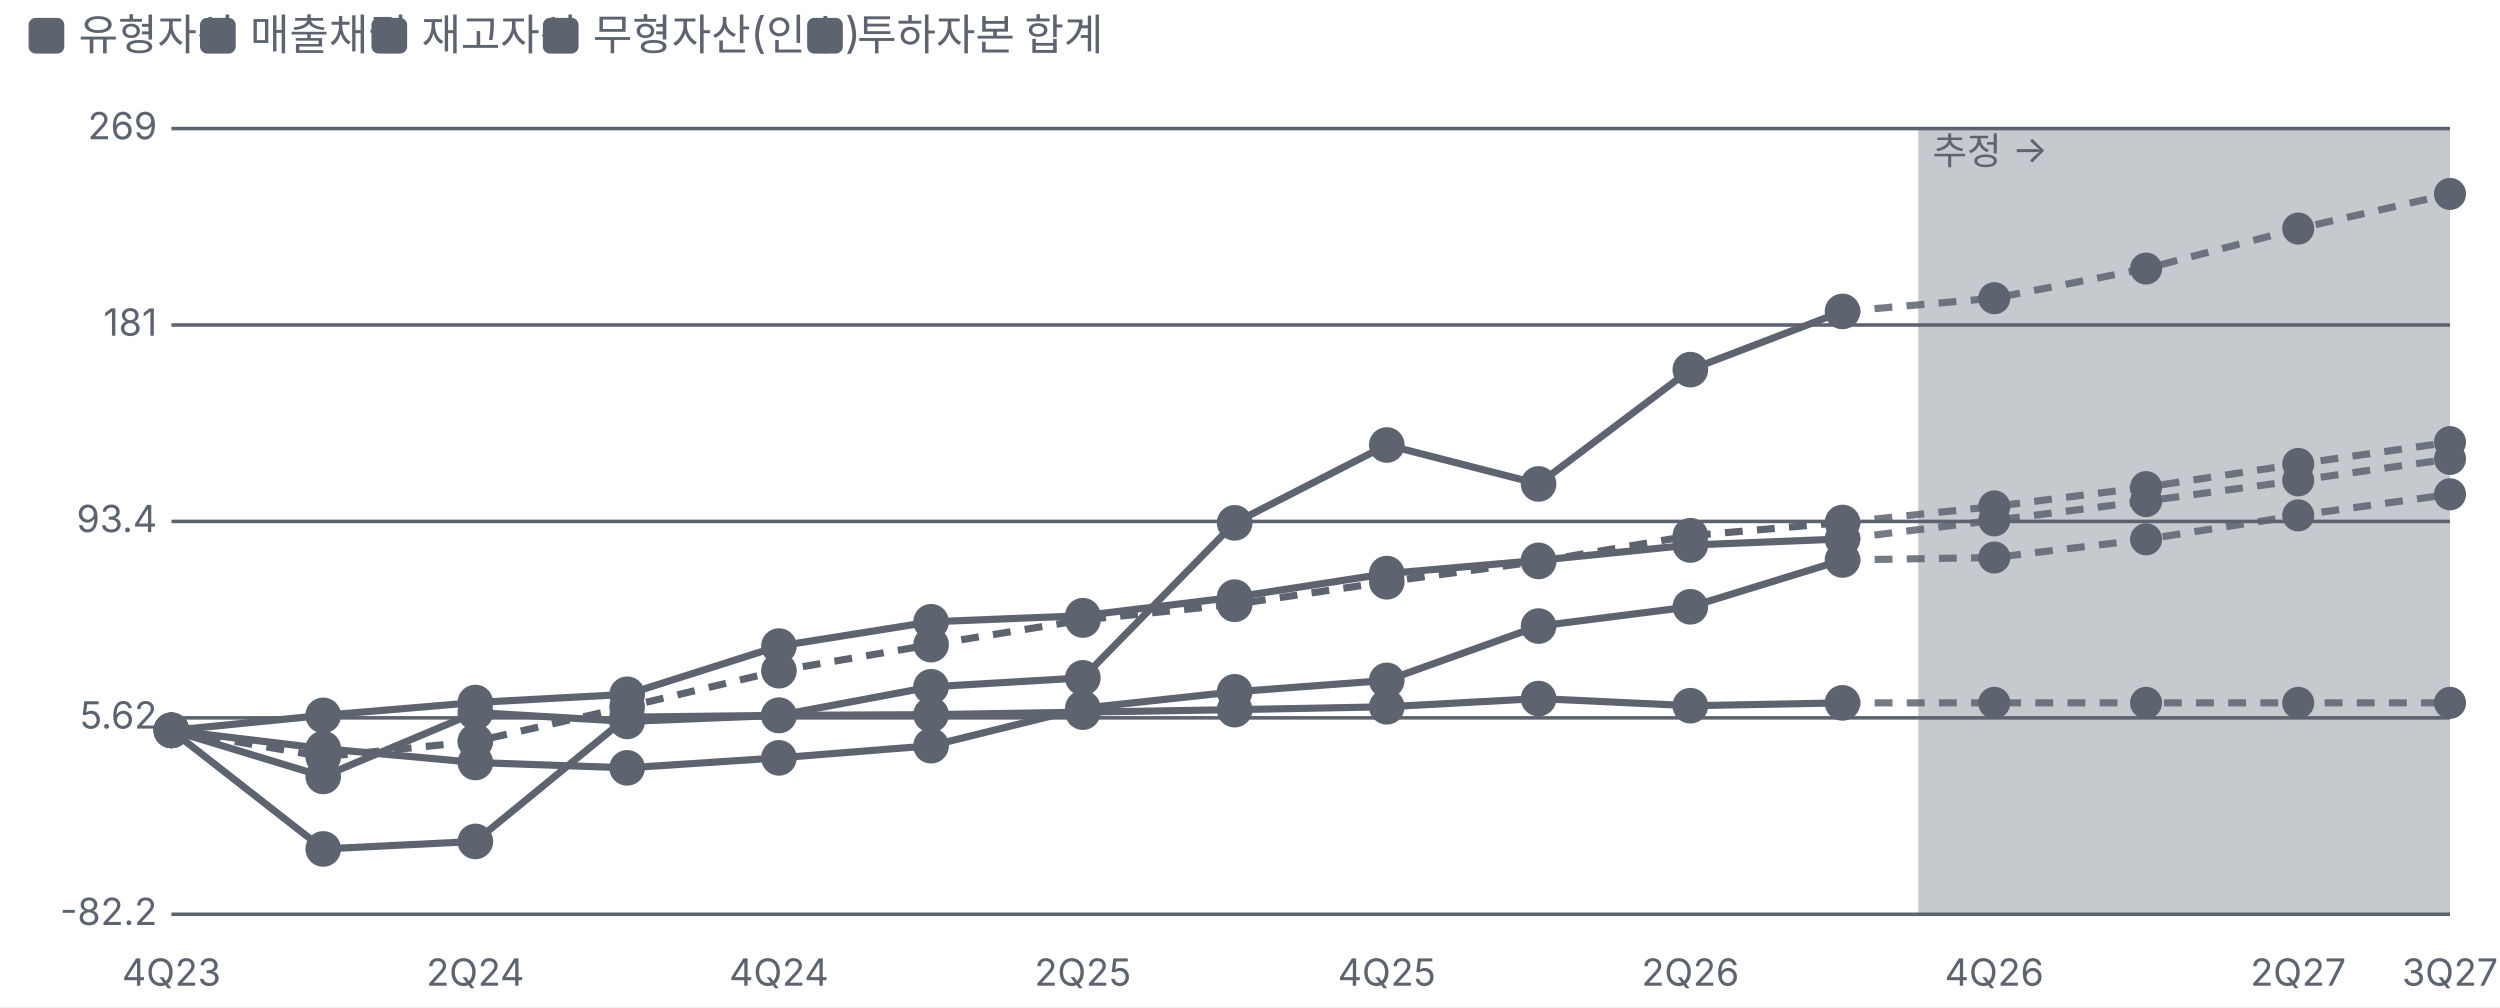
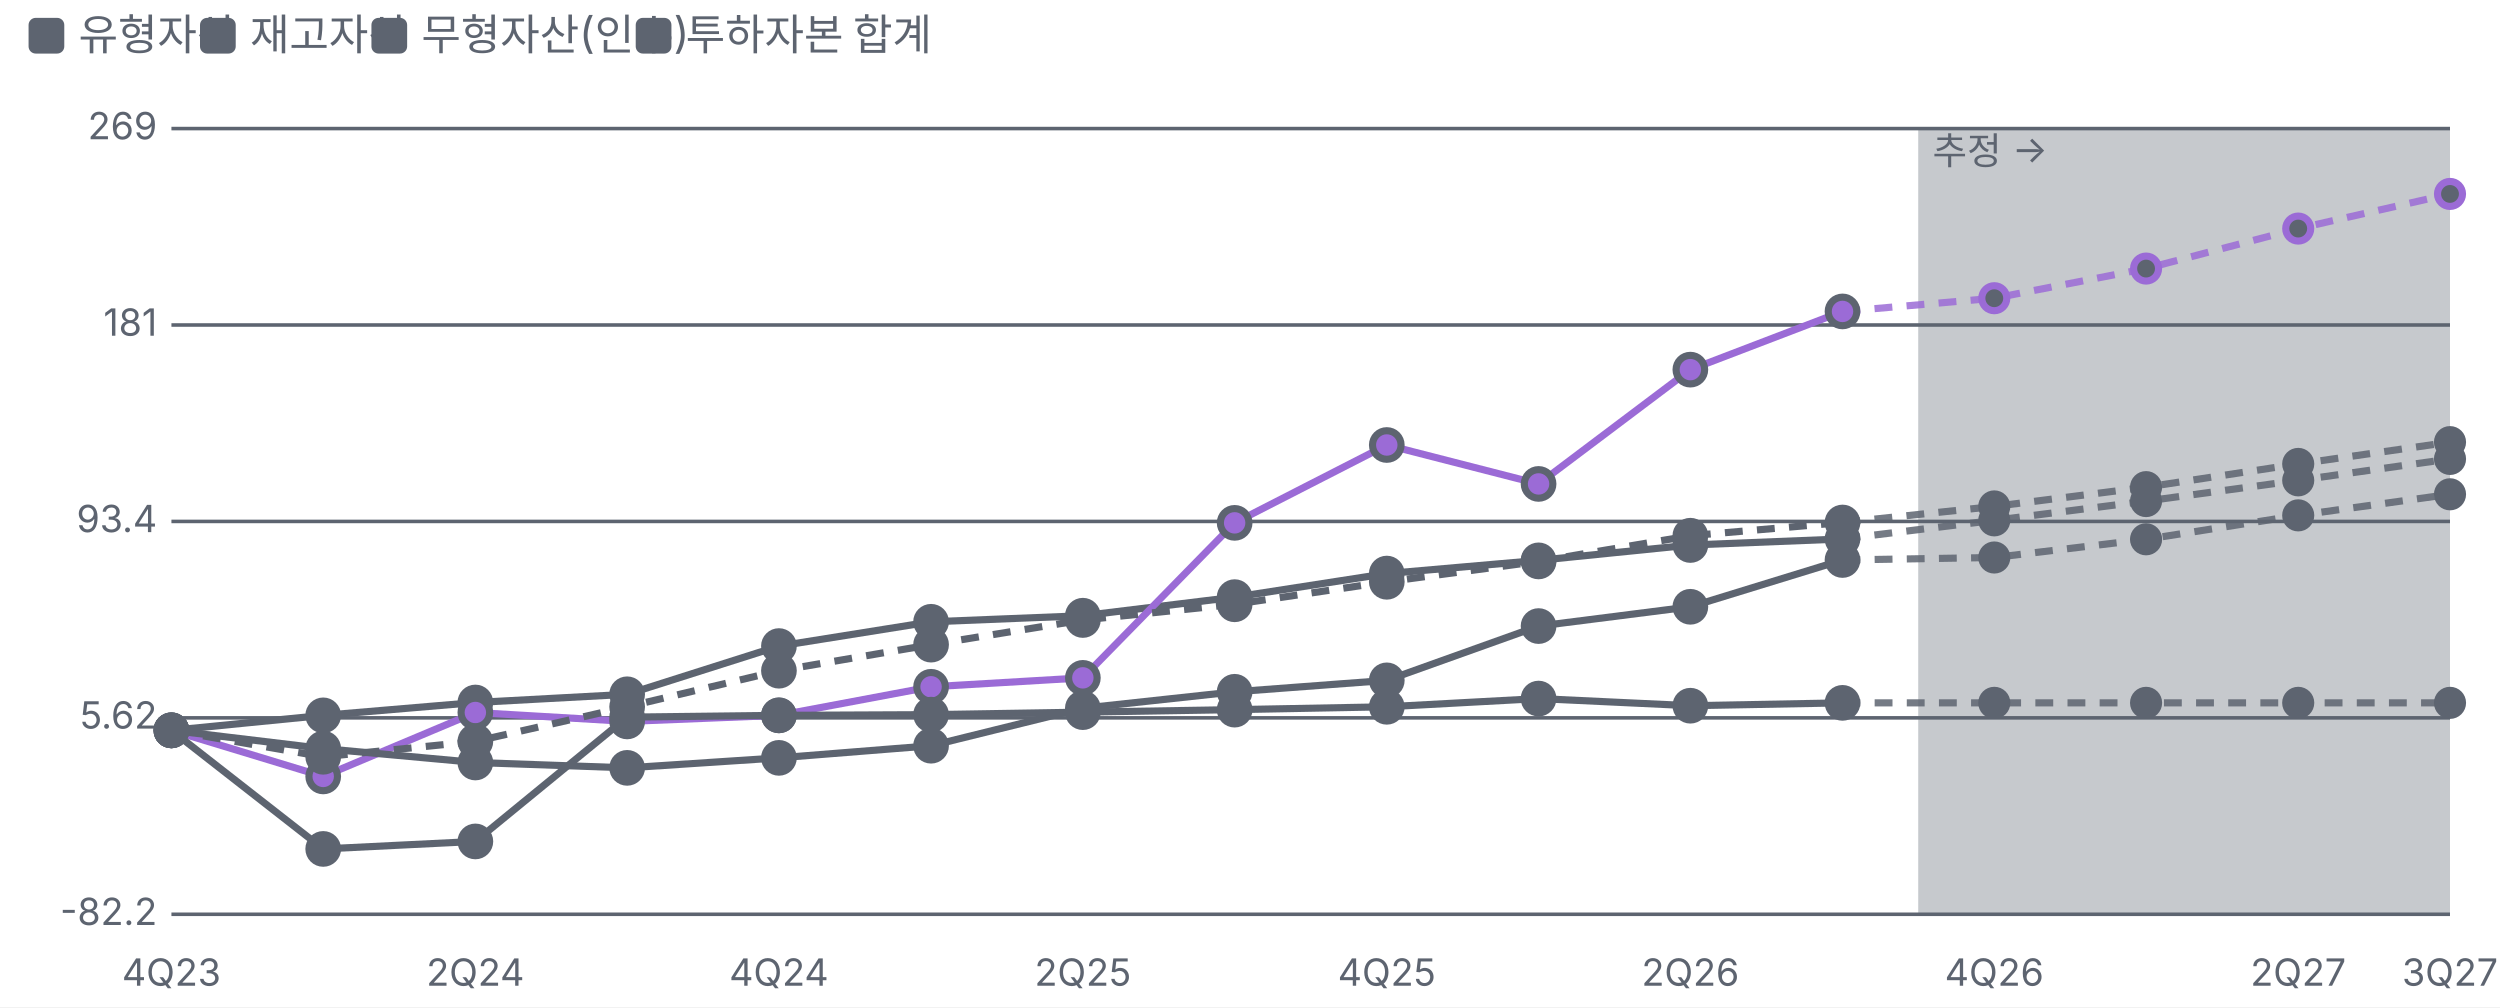
<svg xmlns="http://www.w3.org/2000/svg" viewBox="0 0 700 282" width="700" height="282">
  <style>text{fill:#5d6470;font-size:10.5px;font-family:-apple-system,'Apple SD Gothic Neo','Malgun Gothic',sans-serif}</style>
  <rect width="100%" height="100%" fill="#ffffff" />
  <rect x="8" y="5" width="10" height="10" rx="2" fill="#5d6470" />
  <text x="22" y="14" style="font-size:12px">유형자산</text>
  <rect x="56" y="5" width="10" height="10" rx="2" fill="#5d6470" />
-   <text x="70" y="14" style="font-size:12px">매출채권</text>
+   <text x="70" y="14" style="font-size:12px">재고자산</text>
  <rect x="104" y="5" width="10" height="10" rx="2" fill="#5d6470" />
-   <text x="118" y="14" style="font-size:12px">재고자산</text>
-   <rect x="152" y="5" width="10" height="10" rx="2" fill="#5d6470" />
-   <text x="166" y="14" style="font-size:12px">무형자산(인수)</text>
-   <rect x="226" y="5" width="10" height="10" rx="2" fill="#5d6470" />
-   <text x="240" y="14" style="font-size:12px">투하자본 합계</text>
+   <text x="118" y="14" style="font-size:12px">무형자산(인수)</text>
+   <rect x="178" y="5" width="10" height="10" rx="2" fill="#5d6470" />
+   <text x="192" y="14" style="font-size:12px">투하자본 합계</text>
  <g transform="translate(0,22)">
    <line x1="48" x2="686" y1="234.0" y2="234.0" stroke="#5d6470" />
    <text x="44" y="237.0" text-anchor="end">-82.2</text>
    <line x1="48" x2="686" y1="179.0" y2="179.0" stroke="#5d6470" />
    <text x="44" y="182.0" text-anchor="end">5.62</text>
    <line x1="48" x2="686" y1="124.0" y2="124.0" stroke="#5d6470" />
    <text x="44" y="127.0" text-anchor="end">93.4</text>
    <line x1="48" x2="686" y1="69.0" y2="69.0" stroke="#5d6470" />
    <text x="44" y="72.0" text-anchor="end">181</text>
    <line x1="48" x2="686" y1="14.0" y2="14.0" stroke="#5d6470" />
    <text x="44" y="17.0" text-anchor="end">269</text>
    <text x="48.0" y="254" text-anchor="middle">4Q23</text>
    <text x="133.1" y="254" text-anchor="middle">2Q24</text>
    <text x="218.1" y="254" text-anchor="middle">4Q24</text>
    <text x="303.2" y="254" text-anchor="middle">2Q25</text>
    <text x="388.3" y="254" text-anchor="middle">4Q25</text>
    <text x="473.3" y="254" text-anchor="middle">2Q26</text>
    <text x="558.4" y="254" text-anchor="middle">4Q26</text>
    <text x="643.5" y="254" text-anchor="middle">2Q27</text>
    <text x="686.0" y="254" text-anchor="middle">3Q27</text>
    <rect x="537.1" y="14" width="148.9" height="220" fill="#5d6470" fill-opacity="0.35" />
    <text x="541.1" y="24" style="fill:#5d6470">추정 →</text>
    <polyline fill="none" stroke="#5d6470" stroke-width="2" points="48.0,182.5 90.5,178.3 133.1,174.7 175.6,172.4 218.1,158.9 260.7,152.1 303.2,150.4 345.7,145.2 388.3,138.6 430.8,134.9 473.3,130.6 515.9,128.9" />
    <polyline fill="none" stroke="#5d6470" stroke-width="2" stroke-dasharray="5 4" stroke-opacity="0.85" points="515.9,128.9 558.4,123.7 600.9,118.3 643.5,112.5 686.0,106.5" />
    <g class="lp" data-n="유형자산" data-x="4Q23" data-v="0.00%" data-m="">
      <circle cx="48.0" cy="182.5" r="14" fill="transparent" />
      <circle class="dot" cx="48.0" cy="182.5" r="4" fill="#5d6470" stroke="#5d6470" stroke-width="2" />
    </g>
    <g class="lp" data-n="유형자산" data-x="1Q24" data-v="6.70%" data-m="">
      <circle cx="90.5" cy="178.3" r="14" fill="transparent" />
      <circle class="dot" cx="90.5" cy="178.3" r="4" fill="#5d6470" stroke="#5d6470" stroke-width="2" />
    </g>
    <g class="lp" data-n="유형자산" data-x="2Q24" data-v="12.5%" data-m="">
      <circle cx="133.1" cy="174.7" r="14" fill="transparent" />
      <circle class="dot" cx="133.1" cy="174.7" r="4" fill="#5d6470" stroke="#5d6470" stroke-width="2" />
    </g>
    <g class="lp" data-n="유형자산" data-x="3Q24" data-v="16.1%" data-m="">
      <circle cx="175.6" cy="172.4" r="14" fill="transparent" />
      <circle class="dot" cx="175.6" cy="172.4" r="4" fill="#5d6470" stroke="#5d6470" stroke-width="2" />
    </g>
    <g class="lp" data-n="유형자산" data-x="4Q24" data-v="37.7%" data-m="">
      <circle cx="218.1" cy="158.9" r="14" fill="transparent" />
      <circle class="dot" cx="218.1" cy="158.9" r="4" fill="#5d6470" stroke="#5d6470" stroke-width="2" />
    </g>
    <g class="lp" data-n="유형자산" data-x="1Q25" data-v="48.5%" data-m="">
      <circle cx="260.7" cy="152.1" r="14" fill="transparent" />
      <circle class="dot" cx="260.7" cy="152.1" r="4" fill="#5d6470" stroke="#5d6470" stroke-width="2" />
    </g>
    <g class="lp" data-n="유형자산" data-x="2Q25" data-v="51.2%" data-m="">
      <circle cx="303.2" cy="150.4" r="14" fill="transparent" />
      <circle class="dot" cx="303.2" cy="150.4" r="4" fill="#5d6470" stroke="#5d6470" stroke-width="2" />
    </g>
    <g class="lp" data-n="유형자산" data-x="3Q25" data-v="59.5%" data-m="">
      <circle cx="345.7" cy="145.2" r="14" fill="transparent" />
      <circle class="dot" cx="345.7" cy="145.2" r="4" fill="#5d6470" stroke="#5d6470" stroke-width="2" />
    </g>
    <g class="lp" data-n="유형자산" data-x="4Q25" data-v="70.1%" data-m="">
      <circle cx="388.3" cy="138.6" r="14" fill="transparent" />
      <circle class="dot" cx="388.3" cy="138.6" r="4" fill="#5d6470" stroke="#5d6470" stroke-width="2" />
    </g>
    <g class="lp" data-n="유형자산" data-x="1Q26" data-v="76.0%" data-m="">
      <circle cx="430.8" cy="134.9" r="14" fill="transparent" />
      <circle class="dot" cx="430.8" cy="134.9" r="4" fill="#5d6470" stroke="#5d6470" stroke-width="2" />
    </g>
    <g class="lp" data-n="유형자산" data-x="2Q26" data-v="82.9%" data-m="">
      <circle cx="473.3" cy="130.6" r="14" fill="transparent" />
      <circle class="dot" cx="473.3" cy="130.6" r="4" fill="#5d6470" stroke="#5d6470" stroke-width="2" />
    </g>
    <g class="lp" data-n="유형자산" data-x="3Q26" data-v="85.6%" data-m="">
      <circle cx="515.9" cy="128.9" r="14" fill="transparent" />
      <circle class="dot" cx="515.9" cy="128.9" r="4" fill="#5d6470" stroke="#5d6470" stroke-width="2" />
    </g>
    <g class="lp" data-n="유형자산" data-x="4Q26" data-v="93.8% (추정)" data-m="">
      <circle cx="558.4" cy="123.7" r="14" fill="transparent" />
      <circle class="dot" cx="558.4" cy="123.7" r="3.5" fill="#5d6470" stroke="#5d6470" stroke-width="2" />
    </g>
    <g class="lp" data-n="유형자산" data-x="1Q27" data-v="102% (추정)" data-m="">
      <circle cx="600.9" cy="118.3" r="14" fill="transparent" />
      <circle class="dot" cx="600.9" cy="118.3" r="3.5" fill="#5d6470" stroke="#5d6470" stroke-width="2" />
    </g>
    <g class="lp" data-n="유형자산" data-x="2Q27" data-v="112% (추정)" data-m="">
      <circle cx="643.5" cy="112.5" r="14" fill="transparent" />
      <circle class="dot" cx="643.5" cy="112.5" r="3.5" fill="#5d6470" stroke="#5d6470" stroke-width="2" />
    </g>
    <g class="lp" data-n="유형자산" data-x="3Q27" data-v="121% (추정)" data-m="">
      <circle cx="686.0" cy="106.5" r="14" fill="transparent" />
      <circle class="dot" cx="686.0" cy="106.5" r="3.5" fill="#5d6470" stroke="#5d6470" stroke-width="2" />
    </g>
-     <polyline fill="none" stroke="#5d6470" stroke-width="2" points="48.0,182.5 90.5,195.4 133.1,177.5 175.6,180.0 218.1,178.3 260.7,170.3 303.2,167.8 345.7,124.4 388.3,102.6 430.8,113.5 473.3,81.5 515.9,65.2" />
-     <polyline fill="none" stroke="#5d6470" stroke-width="2" stroke-dasharray="5 4" stroke-opacity="0.85" points="515.9,65.2 558.4,61.5 600.9,53.2 643.5,42.0 686.0,32.3" />
+     <polyline fill="none" stroke="#9b6bd6" stroke-width="2" points="48.0,182.5 90.5,195.4 133.1,177.5 175.6,180.0 218.1,178.3 260.7,170.3 303.2,167.8 345.7,124.4 388.3,102.6 430.8,113.5 473.3,81.5 515.9,65.2" />
+     <polyline fill="none" stroke="#9b6bd6" stroke-width="2" stroke-dasharray="5 4" stroke-opacity="0.85" points="515.9,65.2 558.4,61.5 600.9,53.2 643.5,42.0 686.0,32.3" />
    <g class="lp" data-n="매출채권" data-x="4Q23" data-v="0.00%" data-m="">
      <circle cx="48.0" cy="182.5" r="14" fill="transparent" />
-       <circle class="dot" cx="48.0" cy="182.5" r="4" fill="#5d6470" stroke="#5d6470" stroke-width="2" />
+       <circle class="dot" cx="48.0" cy="182.5" r="4" fill="#9b6bd6" stroke="#5d6470" stroke-width="2" />
    </g>
    <g class="lp" data-n="매출채권" data-x="1Q24" data-v="-20.6%" data-m="">
      <circle cx="90.5" cy="195.4" r="14" fill="transparent" />
-       <circle class="dot" cx="90.5" cy="195.4" r="4" fill="#5d6470" stroke="#5d6470" stroke-width="2" />
+       <circle class="dot" cx="90.5" cy="195.4" r="4" fill="#9b6bd6" stroke="#5d6470" stroke-width="2" />
    </g>
    <g class="lp" data-n="매출채권" data-x="2Q24" data-v="8.00%" data-m="">
      <circle cx="133.1" cy="177.5" r="14" fill="transparent" />
-       <circle class="dot" cx="133.1" cy="177.5" r="4" fill="#5d6470" stroke="#5d6470" stroke-width="2" />
+       <circle class="dot" cx="133.1" cy="177.5" r="4" fill="#9b6bd6" stroke="#5d6470" stroke-width="2" />
    </g>
    <g class="lp" data-n="매출채권" data-x="3Q24" data-v="4.10%" data-m="">
      <circle cx="175.6" cy="180.0" r="14" fill="transparent" />
-       <circle class="dot" cx="175.6" cy="180.0" r="4" fill="#5d6470" stroke="#5d6470" stroke-width="2" />
+       <circle class="dot" cx="175.6" cy="180.0" r="4" fill="#9b6bd6" stroke="#5d6470" stroke-width="2" />
    </g>
    <g class="lp" data-n="매출채권" data-x="4Q24" data-v="6.80%" data-m="">
      <circle cx="218.1" cy="178.3" r="14" fill="transparent" />
-       <circle class="dot" cx="218.1" cy="178.3" r="4" fill="#5d6470" stroke="#5d6470" stroke-width="2" />
+       <circle class="dot" cx="218.1" cy="178.3" r="4" fill="#9b6bd6" stroke="#5d6470" stroke-width="2" />
    </g>
    <g class="lp" data-n="매출채권" data-x="1Q25" data-v="19.5%" data-m="">
      <circle cx="260.7" cy="170.3" r="14" fill="transparent" />
-       <circle class="dot" cx="260.7" cy="170.3" r="4" fill="#5d6470" stroke="#5d6470" stroke-width="2" />
+       <circle class="dot" cx="260.7" cy="170.3" r="4" fill="#9b6bd6" stroke="#5d6470" stroke-width="2" />
    </g>
    <g class="lp" data-n="매출채권" data-x="2Q25" data-v="23.5%" data-m="">
      <circle cx="303.2" cy="167.8" r="14" fill="transparent" />
-       <circle class="dot" cx="303.2" cy="167.8" r="4" fill="#5d6470" stroke="#5d6470" stroke-width="2" />
+       <circle class="dot" cx="303.2" cy="167.8" r="4" fill="#9b6bd6" stroke="#5d6470" stroke-width="2" />
    </g>
    <g class="lp" data-n="매출채권" data-x="3Q25" data-v="92.8%" data-m="">
      <circle cx="345.7" cy="124.4" r="14" fill="transparent" />
-       <circle class="dot" cx="345.7" cy="124.4" r="4" fill="#5d6470" stroke="#5d6470" stroke-width="2" />
+       <circle class="dot" cx="345.7" cy="124.4" r="4" fill="#9b6bd6" stroke="#5d6470" stroke-width="2" />
    </g>
    <g class="lp" data-n="매출채권" data-x="4Q25" data-v="128%" data-m="">
      <circle cx="388.3" cy="102.6" r="14" fill="transparent" />
-       <circle class="dot" cx="388.3" cy="102.6" r="4" fill="#5d6470" stroke="#5d6470" stroke-width="2" />
+       <circle class="dot" cx="388.3" cy="102.6" r="4" fill="#9b6bd6" stroke="#5d6470" stroke-width="2" />
    </g>
    <g class="lp" data-n="매출채권" data-x="1Q26" data-v="110%" data-m="">
      <circle cx="430.8" cy="113.5" r="14" fill="transparent" />
-       <circle class="dot" cx="430.8" cy="113.5" r="4" fill="#5d6470" stroke="#5d6470" stroke-width="2" />
+       <circle class="dot" cx="430.8" cy="113.5" r="4" fill="#9b6bd6" stroke="#5d6470" stroke-width="2" />
    </g>
    <g class="lp" data-n="매출채권" data-x="2Q26" data-v="161%" data-m="">
      <circle cx="473.3" cy="81.5" r="14" fill="transparent" />
-       <circle class="dot" cx="473.3" cy="81.5" r="4" fill="#5d6470" stroke="#5d6470" stroke-width="2" />
+       <circle class="dot" cx="473.3" cy="81.5" r="4" fill="#9b6bd6" stroke="#5d6470" stroke-width="2" />
    </g>
    <g class="lp" data-n="매출채권" data-x="3Q26" data-v="187%" data-m="">
      <circle cx="515.9" cy="65.2" r="14" fill="transparent" />
-       <circle class="dot" cx="515.9" cy="65.2" r="4" fill="#5d6470" stroke="#5d6470" stroke-width="2" />
+       <circle class="dot" cx="515.9" cy="65.2" r="4" fill="#9b6bd6" stroke="#5d6470" stroke-width="2" />
    </g>
    <g class="lp" data-n="매출채권" data-x="4Q26" data-v="193% (추정)" data-m="">
      <circle cx="558.4" cy="61.5" r="14" fill="transparent" />
-       <circle class="dot" cx="558.4" cy="61.5" r="3.5" fill="#5d6470" stroke="#5d6470" stroke-width="2" />
+       <circle class="dot" cx="558.4" cy="61.5" r="3.5" fill="#5d6470" stroke="#9b6bd6" stroke-width="2" />
    </g>
    <g class="lp" data-n="매출채권" data-x="1Q27" data-v="206% (추정)" data-m="">
      <circle cx="600.9" cy="53.2" r="14" fill="transparent" />
-       <circle class="dot" cx="600.9" cy="53.2" r="3.5" fill="#5d6470" stroke="#5d6470" stroke-width="2" />
+       <circle class="dot" cx="600.9" cy="53.2" r="3.5" fill="#5d6470" stroke="#9b6bd6" stroke-width="2" />
    </g>
    <g class="lp" data-n="매출채권" data-x="2Q27" data-v="224% (추정)" data-m="">
      <circle cx="643.5" cy="42.0" r="14" fill="transparent" />
-       <circle class="dot" cx="643.5" cy="42.0" r="3.5" fill="#5d6470" stroke="#5d6470" stroke-width="2" />
+       <circle class="dot" cx="643.5" cy="42.0" r="3.5" fill="#5d6470" stroke="#9b6bd6" stroke-width="2" />
    </g>
    <g class="lp" data-n="매출채권" data-x="3Q27" data-v="240% (추정)" data-m="">
      <circle cx="686.0" cy="32.3" r="14" fill="transparent" />
-       <circle class="dot" cx="686.0" cy="32.3" r="3.5" fill="#5d6470" stroke="#5d6470" stroke-width="2" />
+       <circle class="dot" cx="686.0" cy="32.3" r="3.5" fill="#5d6470" stroke="#9b6bd6" stroke-width="2" />
    </g>
    <polyline fill="none" stroke="#5d6470" stroke-width="2" points="48.0,182.5 90.5,187.6 133.1,191.5 175.6,193.0 218.1,190.2 260.7,186.8 303.2,176.3 345.7,171.7 388.3,168.5 430.8,153.3 473.3,147.9 515.9,134.8" />
    <polyline fill="none" stroke="#5d6470" stroke-width="2" stroke-dasharray="5 4" stroke-opacity="0.85" points="515.9,134.8 558.4,134.1 600.9,129.0 643.5,122.3 686.0,116.4" />
    <g class="lp" data-n="재고자산" data-x="4Q23" data-v="0.00%" data-m="">
      <circle cx="48.0" cy="182.5" r="14" fill="transparent" />
      <circle class="dot" cx="48.0" cy="182.5" r="4" fill="#5d6470" stroke="#5d6470" stroke-width="2" />
    </g>
    <g class="lp" data-n="재고자산" data-x="1Q24" data-v="-8.10%" data-m="">
      <circle cx="90.5" cy="187.6" r="14" fill="transparent" />
      <circle class="dot" cx="90.5" cy="187.6" r="4" fill="#5d6470" stroke="#5d6470" stroke-width="2" />
    </g>
    <g class="lp" data-n="재고자산" data-x="2Q24" data-v="-14.3%" data-m="">
      <circle cx="133.1" cy="191.5" r="14" fill="transparent" />
      <circle class="dot" cx="133.1" cy="191.5" r="4" fill="#5d6470" stroke="#5d6470" stroke-width="2" />
    </g>
    <g class="lp" data-n="재고자산" data-x="3Q24" data-v="-16.8%" data-m="">
      <circle cx="175.6" cy="193.0" r="14" fill="transparent" />
      <circle class="dot" cx="175.6" cy="193.0" r="4" fill="#5d6470" stroke="#5d6470" stroke-width="2" />
    </g>
    <g class="lp" data-n="재고자산" data-x="4Q24" data-v="-12.2%" data-m="">
      <circle cx="218.1" cy="190.2" r="14" fill="transparent" />
      <circle class="dot" cx="218.1" cy="190.2" r="4" fill="#5d6470" stroke="#5d6470" stroke-width="2" />
    </g>
    <g class="lp" data-n="재고자산" data-x="1Q25" data-v="-6.90%" data-m="">
      <circle cx="260.7" cy="186.8" r="14" fill="transparent" />
      <circle class="dot" cx="260.7" cy="186.8" r="4" fill="#5d6470" stroke="#5d6470" stroke-width="2" />
    </g>
    <g class="lp" data-n="재고자산" data-x="2Q25" data-v="10.0%" data-m="">
      <circle cx="303.2" cy="176.3" r="14" fill="transparent" />
      <circle class="dot" cx="303.2" cy="176.3" r="4" fill="#5d6470" stroke="#5d6470" stroke-width="2" />
    </g>
    <g class="lp" data-n="재고자산" data-x="3Q25" data-v="17.3%" data-m="">
      <circle cx="345.7" cy="171.7" r="14" fill="transparent" />
      <circle class="dot" cx="345.7" cy="171.7" r="4" fill="#5d6470" stroke="#5d6470" stroke-width="2" />
    </g>
    <g class="lp" data-n="재고자산" data-x="4Q25" data-v="22.3%" data-m="">
      <circle cx="388.3" cy="168.5" r="14" fill="transparent" />
      <circle class="dot" cx="388.3" cy="168.5" r="4" fill="#5d6470" stroke="#5d6470" stroke-width="2" />
    </g>
    <g class="lp" data-n="재고자산" data-x="1Q26" data-v="46.7%" data-m="">
      <circle cx="430.8" cy="153.3" r="14" fill="transparent" />
      <circle class="dot" cx="430.8" cy="153.3" r="4" fill="#5d6470" stroke="#5d6470" stroke-width="2" />
    </g>
    <g class="lp" data-n="재고자산" data-x="2Q26" data-v="55.2%" data-m="">
      <circle cx="473.3" cy="147.9" r="14" fill="transparent" />
      <circle class="dot" cx="473.3" cy="147.9" r="4" fill="#5d6470" stroke="#5d6470" stroke-width="2" />
    </g>
    <g class="lp" data-n="재고자산" data-x="3Q26" data-v="76.1%" data-m="">
      <circle cx="515.9" cy="134.8" r="14" fill="transparent" />
      <circle class="dot" cx="515.9" cy="134.8" r="4" fill="#5d6470" stroke="#5d6470" stroke-width="2" />
    </g>
    <g class="lp" data-n="재고자산" data-x="4Q26" data-v="77.3% (추정)" data-m="">
      <circle cx="558.4" cy="134.1" r="14" fill="transparent" />
      <circle class="dot" cx="558.4" cy="134.1" r="3.5" fill="#5d6470" stroke="#5d6470" stroke-width="2" />
    </g>
    <g class="lp" data-n="재고자산" data-x="1Q27" data-v="85.4% (추정)" data-m="">
      <circle cx="600.9" cy="129.0" r="14" fill="transparent" />
      <circle class="dot" cx="600.9" cy="129.0" r="3.5" fill="#5d6470" stroke="#5d6470" stroke-width="2" />
    </g>
    <g class="lp" data-n="재고자산" data-x="2Q27" data-v="96.1% (추정)" data-m="">
      <circle cx="643.5" cy="122.3" r="14" fill="transparent" />
      <circle class="dot" cx="643.5" cy="122.3" r="3.5" fill="#5d6470" stroke="#5d6470" stroke-width="2" />
    </g>
    <g class="lp" data-n="재고자산" data-x="3Q27" data-v="106% (추정)" data-m="">
      <circle cx="686.0" cy="116.4" r="14" fill="transparent" />
      <circle class="dot" cx="686.0" cy="116.4" r="3.5" fill="#5d6470" stroke="#5d6470" stroke-width="2" />
    </g>
    <polyline fill="none" stroke="#5d6470" stroke-width="2" points="48.0,182.5 90.5,215.7 133.1,213.6 175.6,178.8 218.1,178.3 260.7,178.1 303.2,177.4 345.7,176.7 388.3,175.9 430.8,173.6 473.3,175.6 515.9,174.8" />
    <polyline fill="none" stroke="#5d6470" stroke-width="2" stroke-dasharray="5 4" stroke-opacity="0.85" points="515.9,174.8 558.4,174.8 600.9,174.8 643.5,174.8 686.0,174.8" />
    <g class="lp" data-n="무형자산(인수)" data-x="4Q23" data-v="0.00%" data-m="">
      <circle cx="48.0" cy="182.5" r="14" fill="transparent" />
      <circle class="dot" cx="48.0" cy="182.5" r="4" fill="#5d6470" stroke="#5d6470" stroke-width="2" />
    </g>
    <g class="lp" data-n="무형자산(인수)" data-x="1Q24" data-v="-52.9%" data-m="">
      <circle cx="90.5" cy="215.7" r="14" fill="transparent" />
      <circle class="dot" cx="90.5" cy="215.7" r="4" fill="#5d6470" stroke="#5d6470" stroke-width="2" />
    </g>
    <g class="lp" data-n="무형자산(인수)" data-x="2Q24" data-v="-49.6%" data-m="">
      <circle cx="133.1" cy="213.6" r="14" fill="transparent" />
      <circle class="dot" cx="133.1" cy="213.6" r="4" fill="#5d6470" stroke="#5d6470" stroke-width="2" />
    </g>
    <g class="lp" data-n="무형자산(인수)" data-x="3Q24" data-v="5.90%" data-m="">
      <circle cx="175.6" cy="178.8" r="14" fill="transparent" />
      <circle class="dot" cx="175.6" cy="178.8" r="4" fill="#5d6470" stroke="#5d6470" stroke-width="2" />
    </g>
    <g class="lp" data-n="무형자산(인수)" data-x="4Q24" data-v="6.80%" data-m="">
      <circle cx="218.1" cy="178.3" r="14" fill="transparent" />
      <circle class="dot" cx="218.1" cy="178.3" r="4" fill="#5d6470" stroke="#5d6470" stroke-width="2" />
    </g>
    <g class="lp" data-n="무형자산(인수)" data-x="1Q25" data-v="7.10%" data-m="">
      <circle cx="260.7" cy="178.1" r="14" fill="transparent" />
      <circle class="dot" cx="260.7" cy="178.1" r="4" fill="#5d6470" stroke="#5d6470" stroke-width="2" />
    </g>
    <g class="lp" data-n="무형자산(인수)" data-x="2Q25" data-v="8.20%" data-m="">
      <circle cx="303.2" cy="177.4" r="14" fill="transparent" />
      <circle class="dot" cx="303.2" cy="177.4" r="4" fill="#5d6470" stroke="#5d6470" stroke-width="2" />
    </g>
    <g class="lp" data-n="무형자산(인수)" data-x="3Q25" data-v="9.30%" data-m="">
      <circle cx="345.7" cy="176.7" r="14" fill="transparent" />
      <circle class="dot" cx="345.7" cy="176.7" r="4" fill="#5d6470" stroke="#5d6470" stroke-width="2" />
    </g>
    <g class="lp" data-n="무형자산(인수)" data-x="4Q25" data-v="10.6%" data-m="">
      <circle cx="388.3" cy="175.9" r="14" fill="transparent" />
      <circle class="dot" cx="388.3" cy="175.9" r="4" fill="#5d6470" stroke="#5d6470" stroke-width="2" />
    </g>
    <g class="lp" data-n="무형자산(인수)" data-x="1Q26" data-v="14.3%" data-m="">
      <circle cx="430.8" cy="173.6" r="14" fill="transparent" />
      <circle class="dot" cx="430.8" cy="173.6" r="4" fill="#5d6470" stroke="#5d6470" stroke-width="2" />
    </g>
    <g class="lp" data-n="무형자산(인수)" data-x="2Q26" data-v="11.1%" data-m="">
      <circle cx="473.3" cy="175.6" r="14" fill="transparent" />
      <circle class="dot" cx="473.3" cy="175.6" r="4" fill="#5d6470" stroke="#5d6470" stroke-width="2" />
    </g>
    <g class="lp" data-n="무형자산(인수)" data-x="3Q26" data-v="12.3%" data-m="">
      <circle cx="515.9" cy="174.8" r="14" fill="transparent" />
      <circle class="dot" cx="515.9" cy="174.8" r="4" fill="#5d6470" stroke="#5d6470" stroke-width="2" />
    </g>
    <g class="lp" data-n="무형자산(인수)" data-x="4Q26" data-v="12.3% (추정)" data-m="">
      <circle cx="558.4" cy="174.8" r="14" fill="transparent" />
      <circle class="dot" cx="558.4" cy="174.8" r="3.5" fill="#5d6470" stroke="#5d6470" stroke-width="2" />
    </g>
    <g class="lp" data-n="무형자산(인수)" data-x="1Q27" data-v="12.3% (추정)" data-m="">
      <circle cx="600.9" cy="174.8" r="14" fill="transparent" />
      <circle class="dot" cx="600.9" cy="174.8" r="3.5" fill="#5d6470" stroke="#5d6470" stroke-width="2" />
    </g>
    <g class="lp" data-n="무형자산(인수)" data-x="2Q27" data-v="12.3% (추정)" data-m="">
      <circle cx="643.5" cy="174.8" r="14" fill="transparent" />
      <circle class="dot" cx="643.5" cy="174.8" r="3.5" fill="#5d6470" stroke="#5d6470" stroke-width="2" />
    </g>
    <g class="lp" data-n="무형자산(인수)" data-x="3Q27" data-v="12.3% (추정)" data-m="">
      <circle cx="686.0" cy="174.8" r="14" fill="transparent" />
      <circle class="dot" cx="686.0" cy="174.8" r="3.5" fill="#5d6470" stroke="#5d6470" stroke-width="2" />
    </g>
    <polyline fill="none" stroke="#5d6470" stroke-width="2" stroke-dasharray="5 4" points="48.0,182.5 90.5,189.9 133.1,185.6 175.6,175.9 218.1,165.8 260.7,158.5 303.2,151.6 345.7,147.2 388.3,140.9 430.8,135.2 473.3,128.0 515.9,124.3" />
    <polyline fill="none" stroke="#5d6470" stroke-width="2" stroke-dasharray="5 4" stroke-opacity="0.85" points="515.9,124.3 558.4,119.8 600.9,114.4 643.5,107.9 686.0,101.8" />
    <g class="lp" data-n="투하자본 합계" data-x="4Q23" data-v="0.00%" data-m="">
      <circle cx="48.0" cy="182.5" r="14" fill="transparent" />
      <circle class="dot" cx="48.0" cy="182.5" r="4" fill="#5d6470" stroke="#5d6470" stroke-width="2" />
    </g>
    <g class="lp" data-n="투하자본 합계" data-x="1Q24" data-v="-11.8%" data-m="">
      <circle cx="90.5" cy="189.9" r="14" fill="transparent" />
      <circle class="dot" cx="90.5" cy="189.9" r="4" fill="#5d6470" stroke="#5d6470" stroke-width="2" />
    </g>
    <g class="lp" data-n="투하자본 합계" data-x="2Q24" data-v="-4.90%" data-m="">
      <circle cx="133.1" cy="185.6" r="14" fill="transparent" />
      <circle class="dot" cx="133.1" cy="185.6" r="4" fill="#5d6470" stroke="#5d6470" stroke-width="2" />
    </g>
    <g class="lp" data-n="투하자본 합계" data-x="3Q24" data-v="10.5%" data-m="">
      <circle cx="175.6" cy="175.9" r="14" fill="transparent" />
      <circle class="dot" cx="175.6" cy="175.9" r="4" fill="#5d6470" stroke="#5d6470" stroke-width="2" />
    </g>
    <g class="lp" data-n="투하자본 합계" data-x="4Q24" data-v="26.7%" data-m="">
      <circle cx="218.1" cy="165.8" r="14" fill="transparent" />
      <circle class="dot" cx="218.1" cy="165.8" r="4" fill="#5d6470" stroke="#5d6470" stroke-width="2" />
    </g>
    <g class="lp" data-n="투하자본 합계" data-x="1Q25" data-v="38.4%" data-m="">
      <circle cx="260.7" cy="158.5" r="14" fill="transparent" />
      <circle class="dot" cx="260.7" cy="158.5" r="4" fill="#5d6470" stroke="#5d6470" stroke-width="2" />
    </g>
    <g class="lp" data-n="투하자본 합계" data-x="2Q25" data-v="49.3%" data-m="">
      <circle cx="303.2" cy="151.6" r="14" fill="transparent" />
      <circle class="dot" cx="303.2" cy="151.6" r="4" fill="#5d6470" stroke="#5d6470" stroke-width="2" />
    </g>
    <g class="lp" data-n="투하자본 합계" data-x="3Q25" data-v="56.4%" data-m="">
      <circle cx="345.7" cy="147.2" r="14" fill="transparent" />
      <circle class="dot" cx="345.7" cy="147.2" r="4" fill="#5d6470" stroke="#5d6470" stroke-width="2" />
    </g>
    <g class="lp" data-n="투하자본 합계" data-x="4Q25" data-v="66.4%" data-m="">
      <circle cx="388.3" cy="140.9" r="14" fill="transparent" />
      <circle class="dot" cx="388.3" cy="140.9" r="4" fill="#5d6470" stroke="#5d6470" stroke-width="2" />
    </g>
    <g class="lp" data-n="투하자본 합계" data-x="1Q26" data-v="75.6%" data-m="">
      <circle cx="430.8" cy="135.2" r="14" fill="transparent" />
      <circle class="dot" cx="430.8" cy="135.2" r="4" fill="#5d6470" stroke="#5d6470" stroke-width="2" />
    </g>
    <g class="lp" data-n="투하자본 합계" data-x="2Q26" data-v="87.0%" data-m="">
      <circle cx="473.3" cy="128.0" r="14" fill="transparent" />
      <circle class="dot" cx="473.3" cy="128.0" r="4" fill="#5d6470" stroke="#5d6470" stroke-width="2" />
    </g>
    <g class="lp" data-n="투하자본 합계" data-x="3Q26" data-v="92.9%" data-m="">
      <circle cx="515.9" cy="124.3" r="14" fill="transparent" />
      <circle class="dot" cx="515.9" cy="124.3" r="4" fill="#5d6470" stroke="#5d6470" stroke-width="2" />
    </g>
    <g class="lp" data-n="투하자본 합계" data-x="4Q26" data-v="100% (추정)" data-m="">
      <circle cx="558.4" cy="119.8" r="14" fill="transparent" />
      <circle class="dot" cx="558.4" cy="119.8" r="3.5" fill="#5d6470" stroke="#5d6470" stroke-width="2" />
    </g>
    <g class="lp" data-n="투하자본 합계" data-x="1Q27" data-v="109% (추정)" data-m="">
      <circle cx="600.9" cy="114.4" r="14" fill="transparent" />
      <circle class="dot" cx="600.9" cy="114.4" r="3.5" fill="#5d6470" stroke="#5d6470" stroke-width="2" />
    </g>
    <g class="lp" data-n="투하자본 합계" data-x="2Q27" data-v="119% (추정)" data-m="">
      <circle cx="643.5" cy="107.9" r="14" fill="transparent" />
      <circle class="dot" cx="643.5" cy="107.9" r="3.5" fill="#5d6470" stroke="#5d6470" stroke-width="2" />
    </g>
    <g class="lp" data-n="투하자본 합계" data-x="3Q27" data-v="129% (추정)" data-m="">
      <circle cx="686.0" cy="101.8" r="14" fill="transparent" />
      <circle class="dot" cx="686.0" cy="101.8" r="3.5" fill="#5d6470" stroke="#5d6470" stroke-width="2" />
    </g>
  </g>
</svg>
